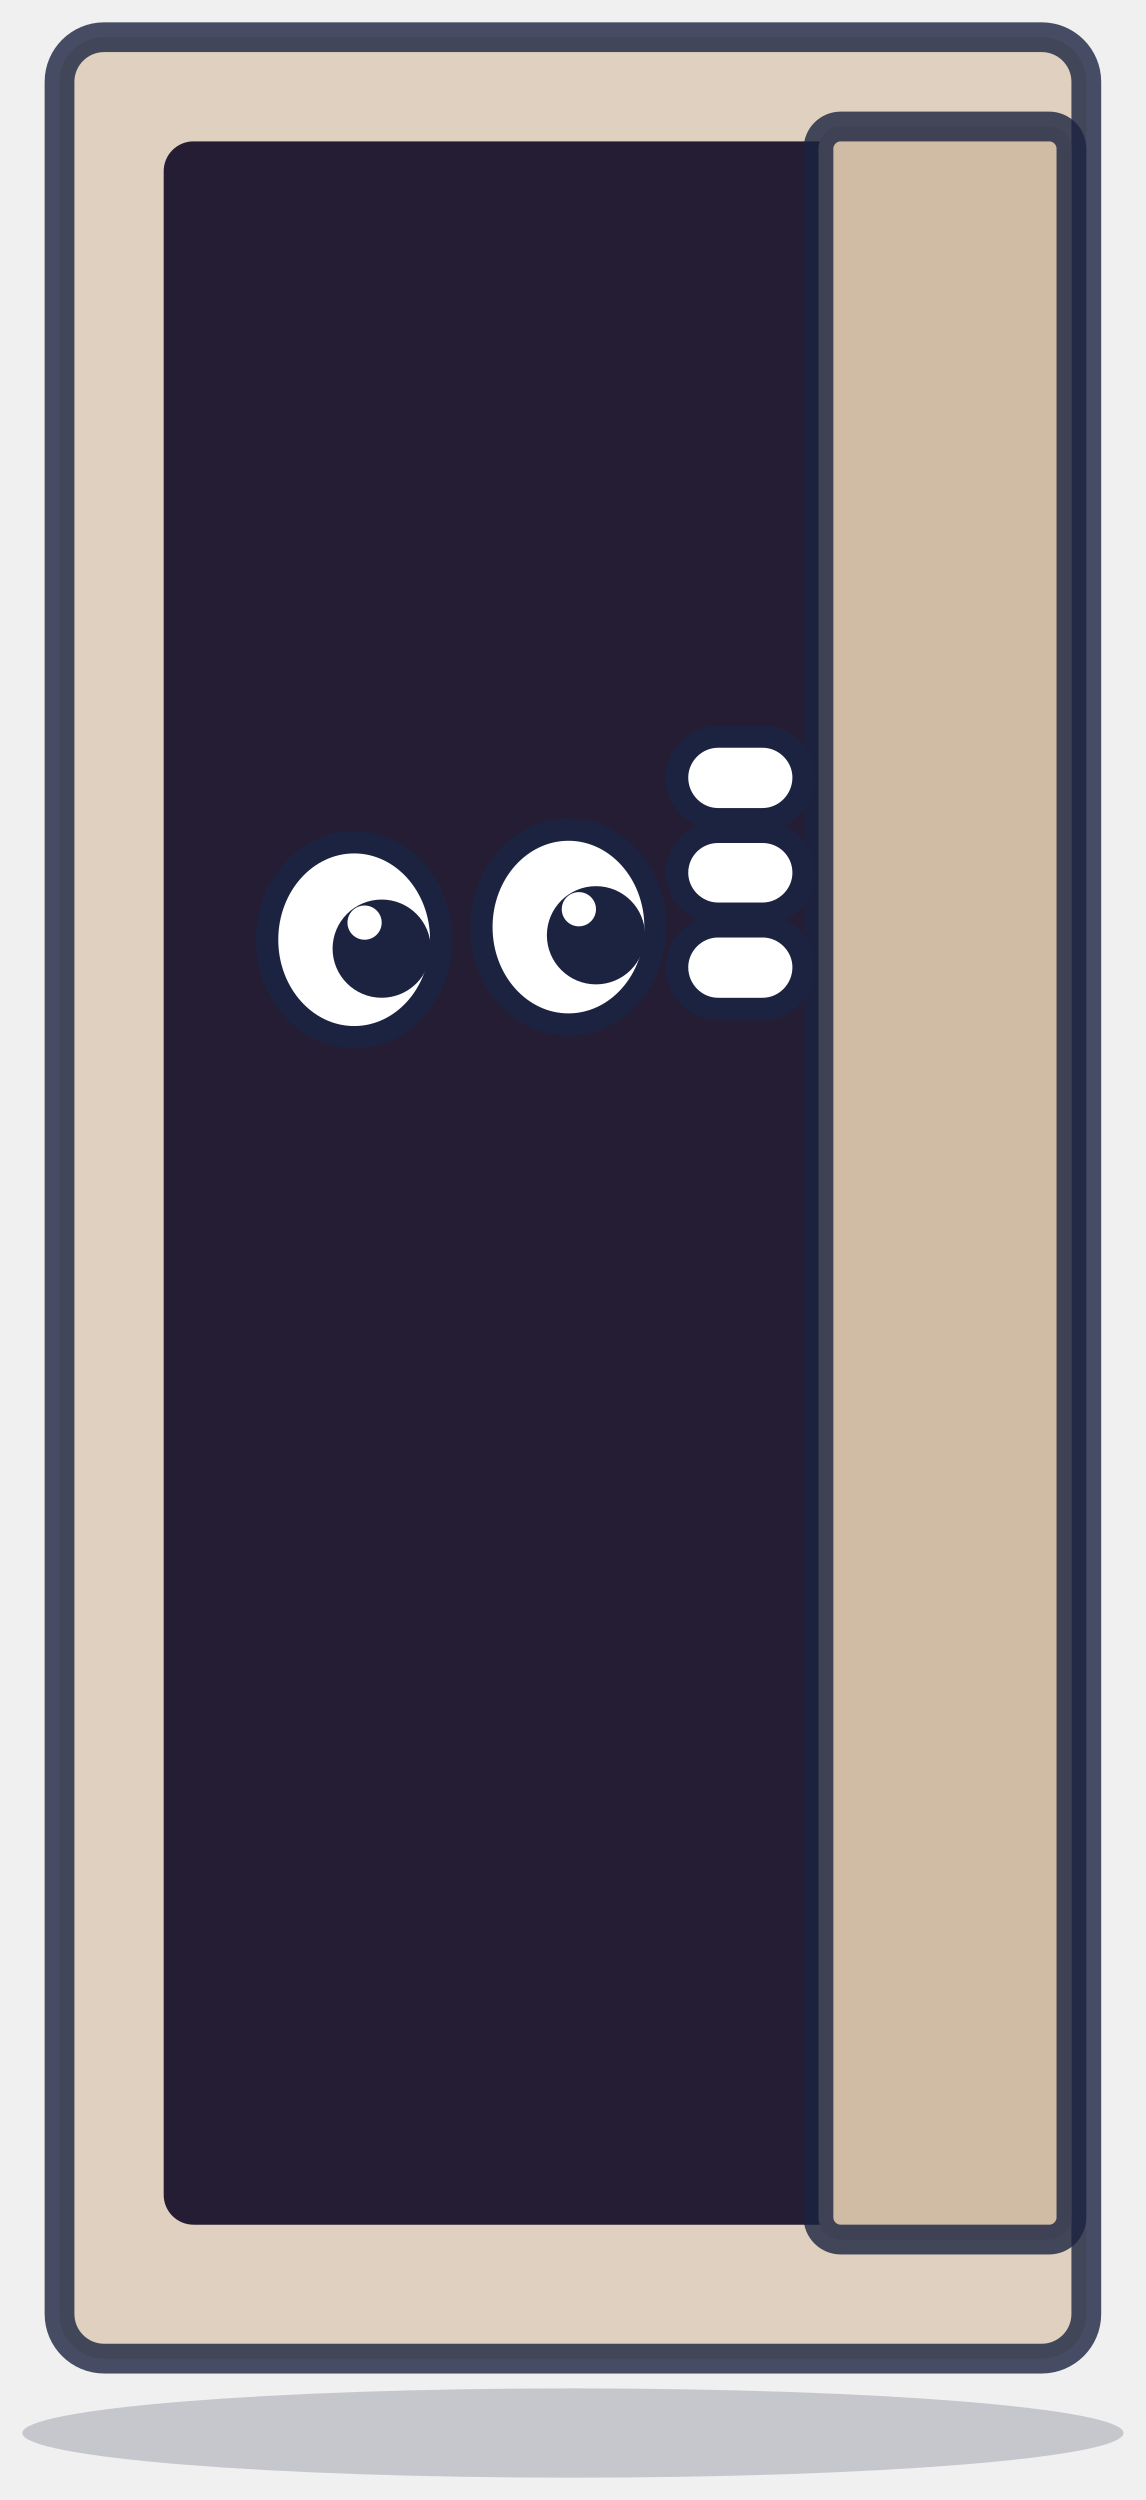
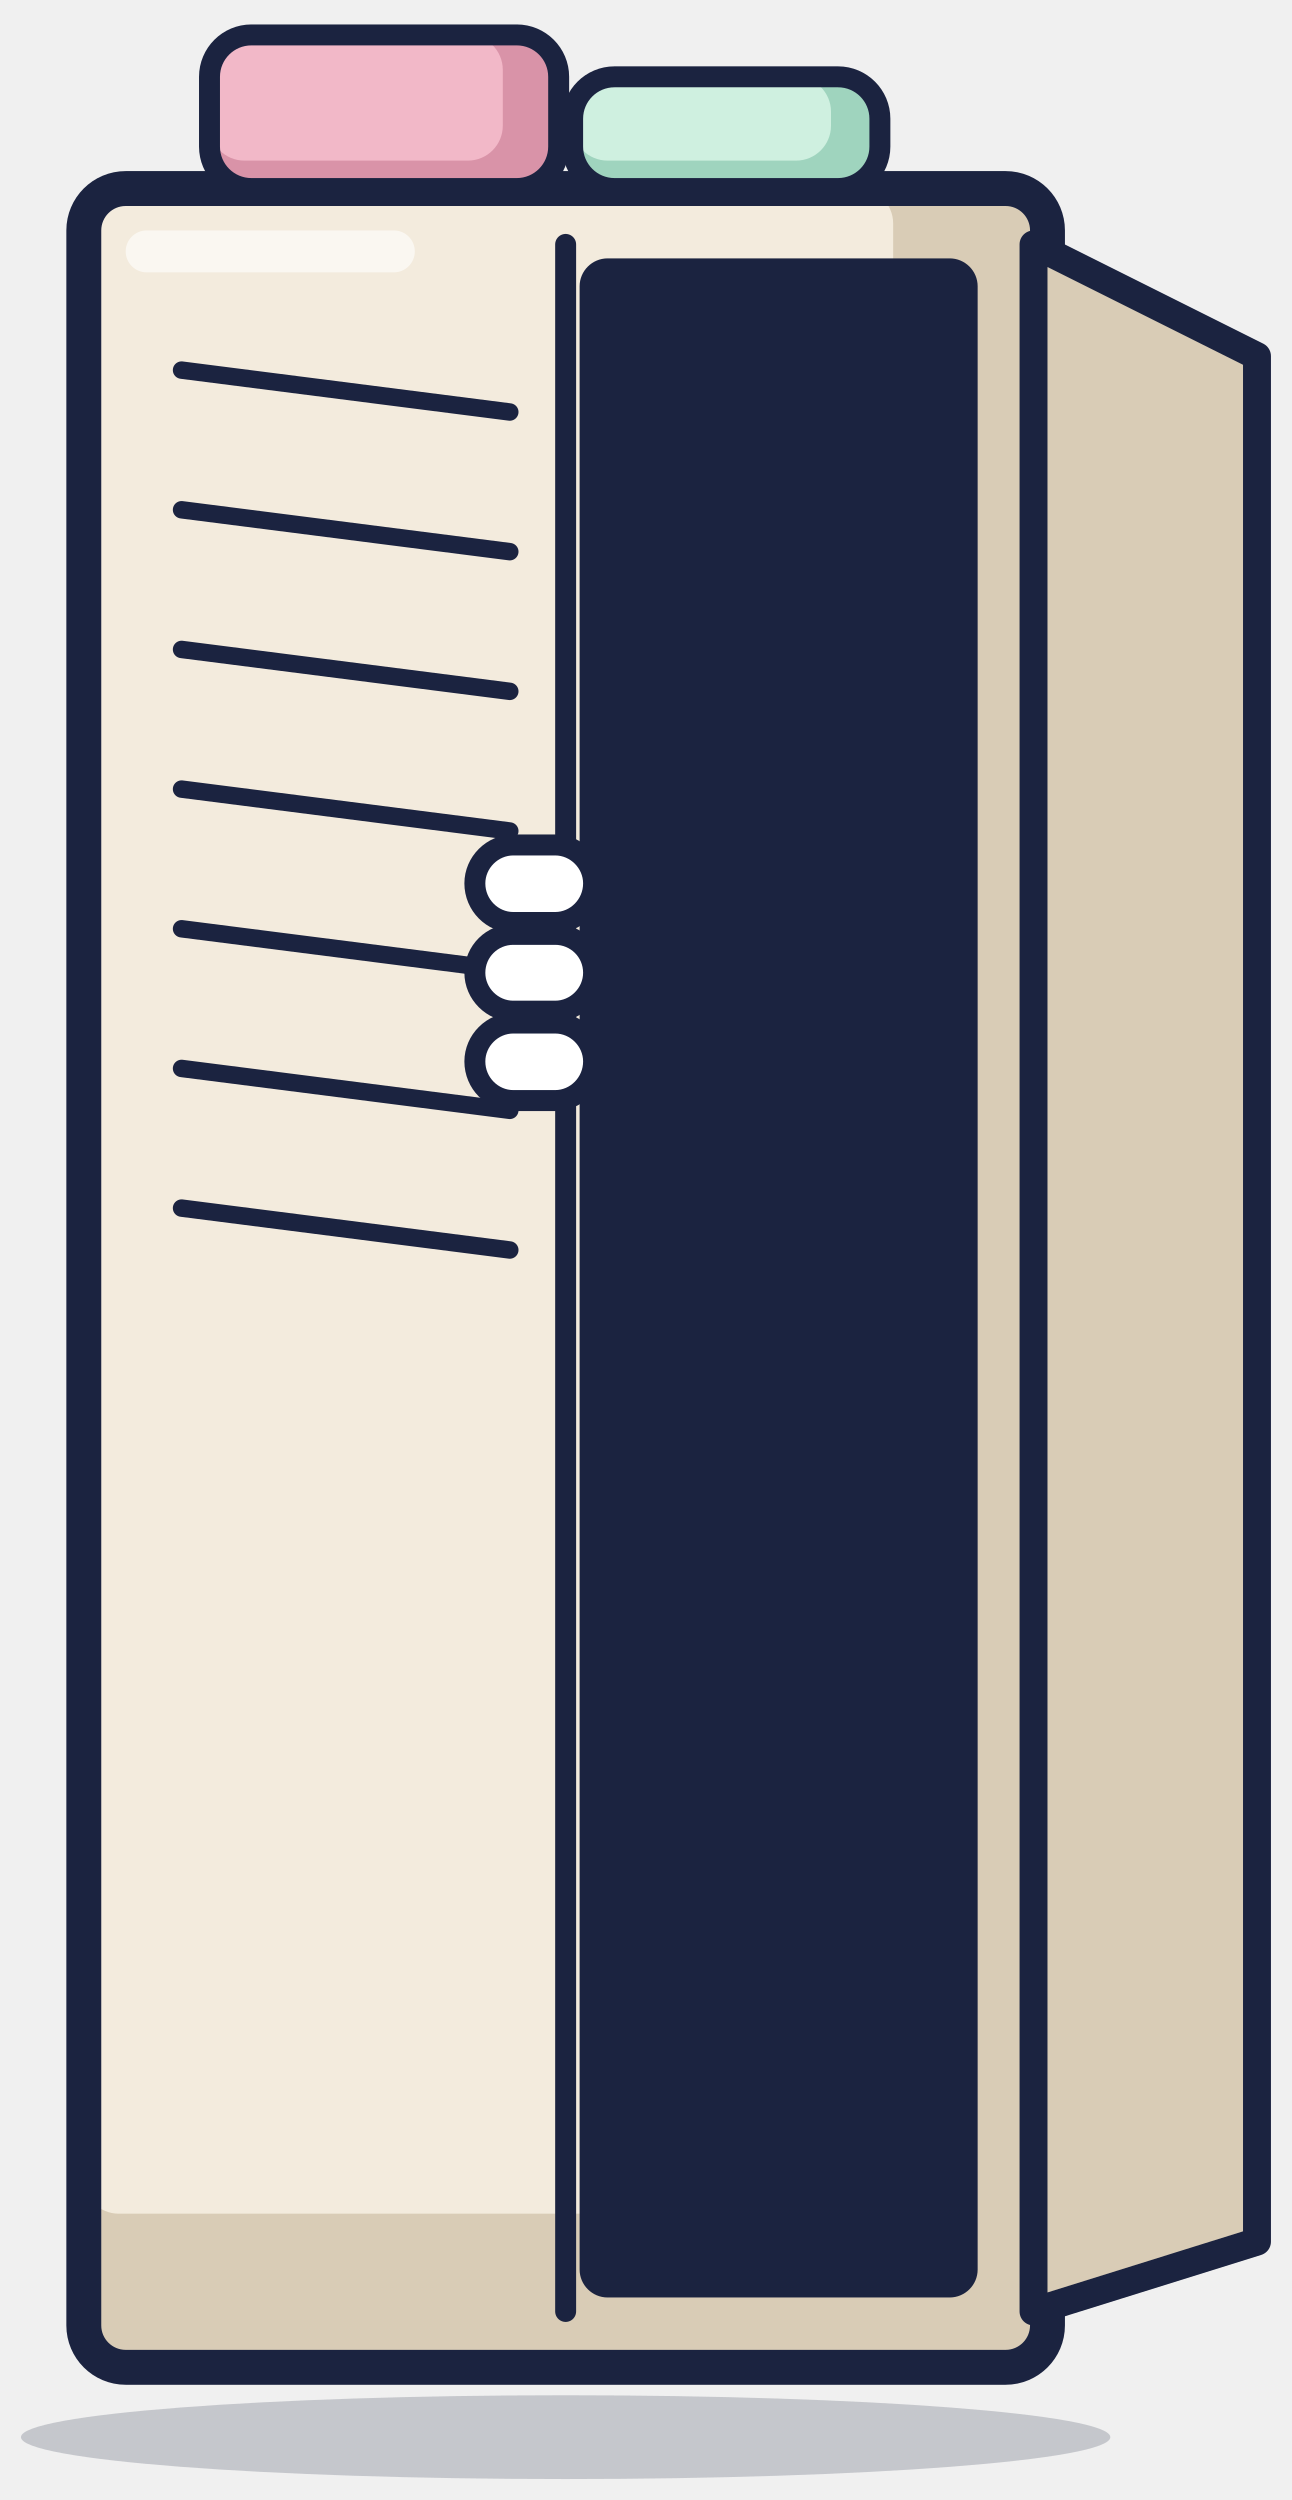
- <svg xmlns="http://www.w3.org/2000/svg" width="154" height="336" viewBox="0 0 154 336">
-   <ellipse cx="77" cy="327" rx="74" ry="6" fill="#1B2340" fill-opacity="0.2" />
-   <rect x="8" y="5" width="138" height="312" rx="6" fill="#E0D0C0" />
-   <rect x="8" y="5" width="138" height="312" rx="6" fill="none" stroke="#1B2340" stroke-width="4" stroke-opacity="0.8" stroke-linejoin="round" />
-   <path d="M26 19L128 19C130.2 19 132 20.8 132 23L132 295C132 297.2 130.2 299 128 299L26 299C23.8 299 22 297.2 22 295L22 23C22 20.8 23.8 19 26 19Z" fill="#241D33" />
-   <ellipse cx="47.6" cy="126.3" rx="11.7" ry="13.1" fill="#FFFFFF" />
-   <ellipse cx="47.6" cy="126.3" rx="11.7" ry="13.1" fill="none" stroke="#1B2340" stroke-width="3" stroke-linejoin="round" />
-   <circle cx="51.3" cy="127.5" r="6.6" fill="#1B2340" />
-   <circle cx="49" cy="124" r="2.3" fill="#FFFFFF" />
-   <ellipse cx="76.4" cy="124.6" rx="11.7" ry="13.1" fill="#FFFFFF" />
-   <ellipse cx="76.4" cy="124.6" rx="11.7" ry="13.1" fill="none" stroke="#1B2340" stroke-width="3" stroke-linejoin="round" />
-   <circle cx="80.1" cy="125.7" r="6.6" fill="#1B2340" />
-   <circle cx="77.8" cy="122.2" r="2.3" fill="#FFFFFF" />
-   <rect x="110" y="17" width="34" height="284" rx="3" fill="#D0BBA4" />
-   <rect x="110" y="17" width="34" height="284" rx="3" fill="none" stroke="#1B2340" stroke-width="4" stroke-opacity="0.8" stroke-linejoin="round" />
-   <path d="M96.5 99L102.5 99C105.5 99 108 101.5 108 104.5L108 104.5C108 107.6 105.5 110.1 102.5 110.1L96.5 110.1C93.5 110.1 91 107.6 91 104.5L91 104.5C91 101.5 93.5 99 96.5 99Z" fill="#FFFFFF" />
-   <path d="M96.5 99L102.5 99C105.5 99 108 101.5 108 104.5L108 104.5C108 107.6 105.5 110.1 102.5 110.1L96.5 110.1C93.5 110.1 91 107.6 91 104.5L91 104.5C91 101.5 93.5 99 96.5 99Z" fill="none" stroke="#1B2340" stroke-width="3" stroke-linejoin="round" stroke-linecap="round" />
-   <path d="M96.5 111.8L102.5 111.8C105.5 111.8 108 114.2 108 117.3L108 117.3C108 120.3 105.5 122.8 102.5 122.8L96.5 122.8C93.5 122.8 91 120.3 91 117.3L91 117.3C91 114.2 93.5 111.8 96.5 111.8Z" fill="#FFFFFF" />
-   <path d="M96.5 111.8L102.5 111.8C105.5 111.8 108 114.2 108 117.3L108 117.3C108 120.3 105.5 122.8 102.5 122.8L96.5 122.8C93.5 122.8 91 120.3 91 117.3L91 117.3C91 114.2 93.5 111.8 96.5 111.8Z" fill="none" stroke="#1B2340" stroke-width="3" stroke-linejoin="round" stroke-linecap="round" />
-   <path d="M96.5 124.5L102.5 124.5C105.5 124.5 108 127 108 130L108 130C108 133.1 105.5 135.6 102.5 135.6L96.5 135.6C93.5 135.6 91 133.1 91 130L91 130C91 127 93.5 124.5 96.5 124.5Z" fill="#FFFFFF" />
-   <path d="M96.5 124.5L102.5 124.5C105.5 124.5 108 127 108 130L108 130C108 133.1 105.5 135.6 102.5 135.6L96.5 135.6C93.5 135.6 91 133.1 91 130L91 130C91 127 93.5 124.5 96.5 124.5Z" fill="none" stroke="#1B2340" stroke-width="3" stroke-linejoin="round" stroke-linecap="round" />
+ <svg xmlns="http://www.w3.org/2000/svg" width="185" height="358" viewBox="0 0 185 358">
+   <ellipse cx="81" cy="349" rx="78" ry="6" fill="#1B2340" fill-opacity="0.2" />
+   <rect x="12" y="27" width="138" height="312" rx="6" fill="#D9CCB6" />
+   <rect x="12" y="27" width="115.9" height="290" rx="5" fill="#F3EBDD" />
+   <rect x="18" y="33" width="41.4" height="6" rx="3" fill="#FFFFFF" fill-opacity="0.6" />
+   <rect x="12" y="27" width="138" height="312" rx="6" fill="none" stroke="#1B2340" stroke-width="5" stroke-linejoin="round" />
+   <path d="M87 37L136 37C138.2 37 140 38.8 140 41L140 325C140 327.2 138.2 329 136 329L87 329C84.8 329 83 327.2 83 325L83 41C83 38.8 84.8 37 87 37Z" fill="#1B2340" />
+   <path d="M148 35L180 51L180 321L148 331Z" fill="#D9CCB6" />
+   <path d="M148 35L180 51L180 321L148 331Z" fill="none" stroke="#1B2340" stroke-width="4" stroke-linejoin="round" stroke-linecap="round" />
+   <path d="M26 53L73 59M26 73L73 79M26 93L73 99M26 113L73 119M26 133L73 139M26 153L73 159M26 173L73 179" fill="none" stroke="#1B2340" stroke-width="2.5" stroke-linejoin="round" stroke-linecap="round" />
+   <path d="M81 35L81 331" fill="none" stroke="#1B2340" stroke-width="3" stroke-linejoin="round" stroke-linecap="round" />
+   <path d="M73.5 121L79.5 121C82.5 121 85 123.5 85 126.5L85 126.5C85 129.6 82.5 132.1 79.5 132.1L73.5 132.1C70.5 132.1 68 129.6 68 126.5L68 126.5C68 123.5 70.5 121 73.5 121Z" fill="#FFFFFF" />
+   <path d="M73.5 121L79.5 121C82.5 121 85 123.5 85 126.5L85 126.5C85 129.6 82.5 132.1 79.5 132.1L73.5 132.1C70.5 132.1 68 129.6 68 126.5L68 126.5C68 123.5 70.5 121 73.5 121Z" fill="none" stroke="#1B2340" stroke-width="3" stroke-linejoin="round" stroke-linecap="round" />
+   <path d="M73.5 133.8L79.5 133.8C82.5 133.8 85 136.2 85 139.3L85 139.3C85 142.3 82.5 144.8 79.5 144.8L73.5 144.8C70.5 144.8 68 142.3 68 139.3L68 139.3C68 136.2 70.5 133.8 73.5 133.8Z" fill="#FFFFFF" />
+   <path d="M73.5 133.8L79.5 133.8C82.5 133.8 85 136.2 85 139.3L85 139.3C85 142.3 82.5 144.8 79.5 144.8L73.5 144.8C70.5 144.8 68 142.3 68 139.3L68 139.3C68 136.2 70.5 133.8 73.5 133.8Z" fill="none" stroke="#1B2340" stroke-width="3" stroke-linejoin="round" stroke-linecap="round" />
+   <path d="M73.5 146.5L79.5 146.5C82.5 146.5 85 149 85 152L85 152C85 155.1 82.5 157.6 79.5 157.6L73.5 157.6C70.5 157.6 68 155.1 68 152L68 152C68 149 70.5 146.5 73.5 146.5Z" fill="#FFFFFF" />
+   <path d="M73.5 146.5L79.5 146.5C82.5 146.5 85 149 85 152L85 152C85 155.1 82.5 157.6 79.5 157.6L73.5 157.6C70.5 157.6 68 155.1 68 152L68 152C68 149 70.5 146.5 73.5 146.5Z" fill="none" stroke="#1B2340" stroke-width="3" stroke-linejoin="round" stroke-linecap="round" />
+   <rect x="30" y="5" width="50" height="22" rx="6" fill="#D993A8" />
+   <rect x="30" y="5" width="42" height="18" rx="5" fill="#F2B8C8" />
+   <rect x="30" y="5" width="50" height="22" rx="6" fill="none" stroke="#1B2340" stroke-width="3" stroke-linejoin="round" />
+   <rect x="82" y="11" width="44" height="16" rx="6" fill="#9FD4BE" />
+   <rect x="82" y="11" width="37" height="12" rx="5" fill="#CFF0E0" />
+   <rect x="82" y="11" width="44" height="16" rx="6" fill="none" stroke="#1B2340" stroke-width="3" stroke-linejoin="round" />
</svg>
